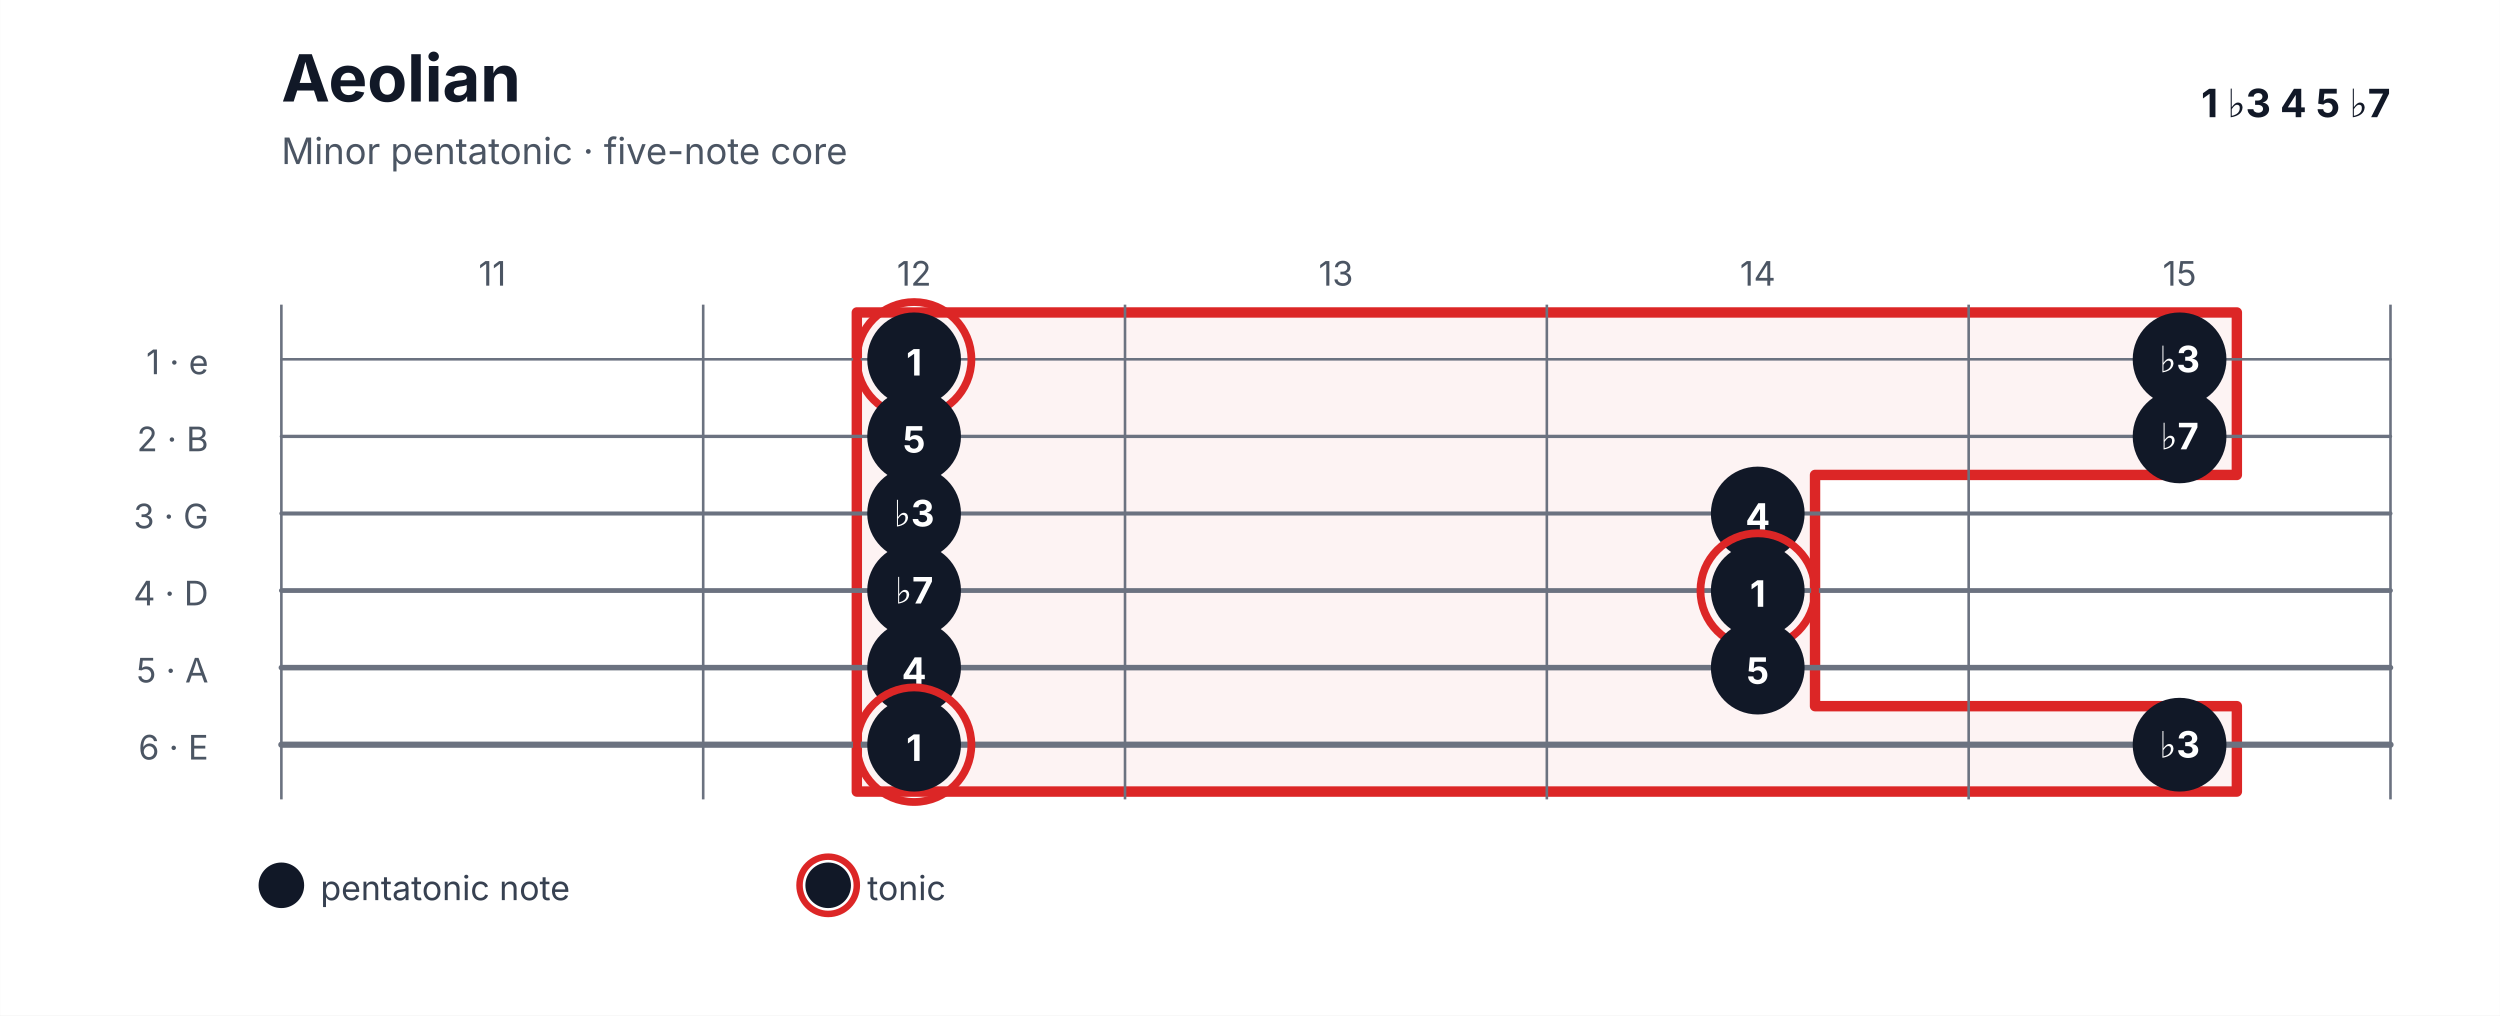
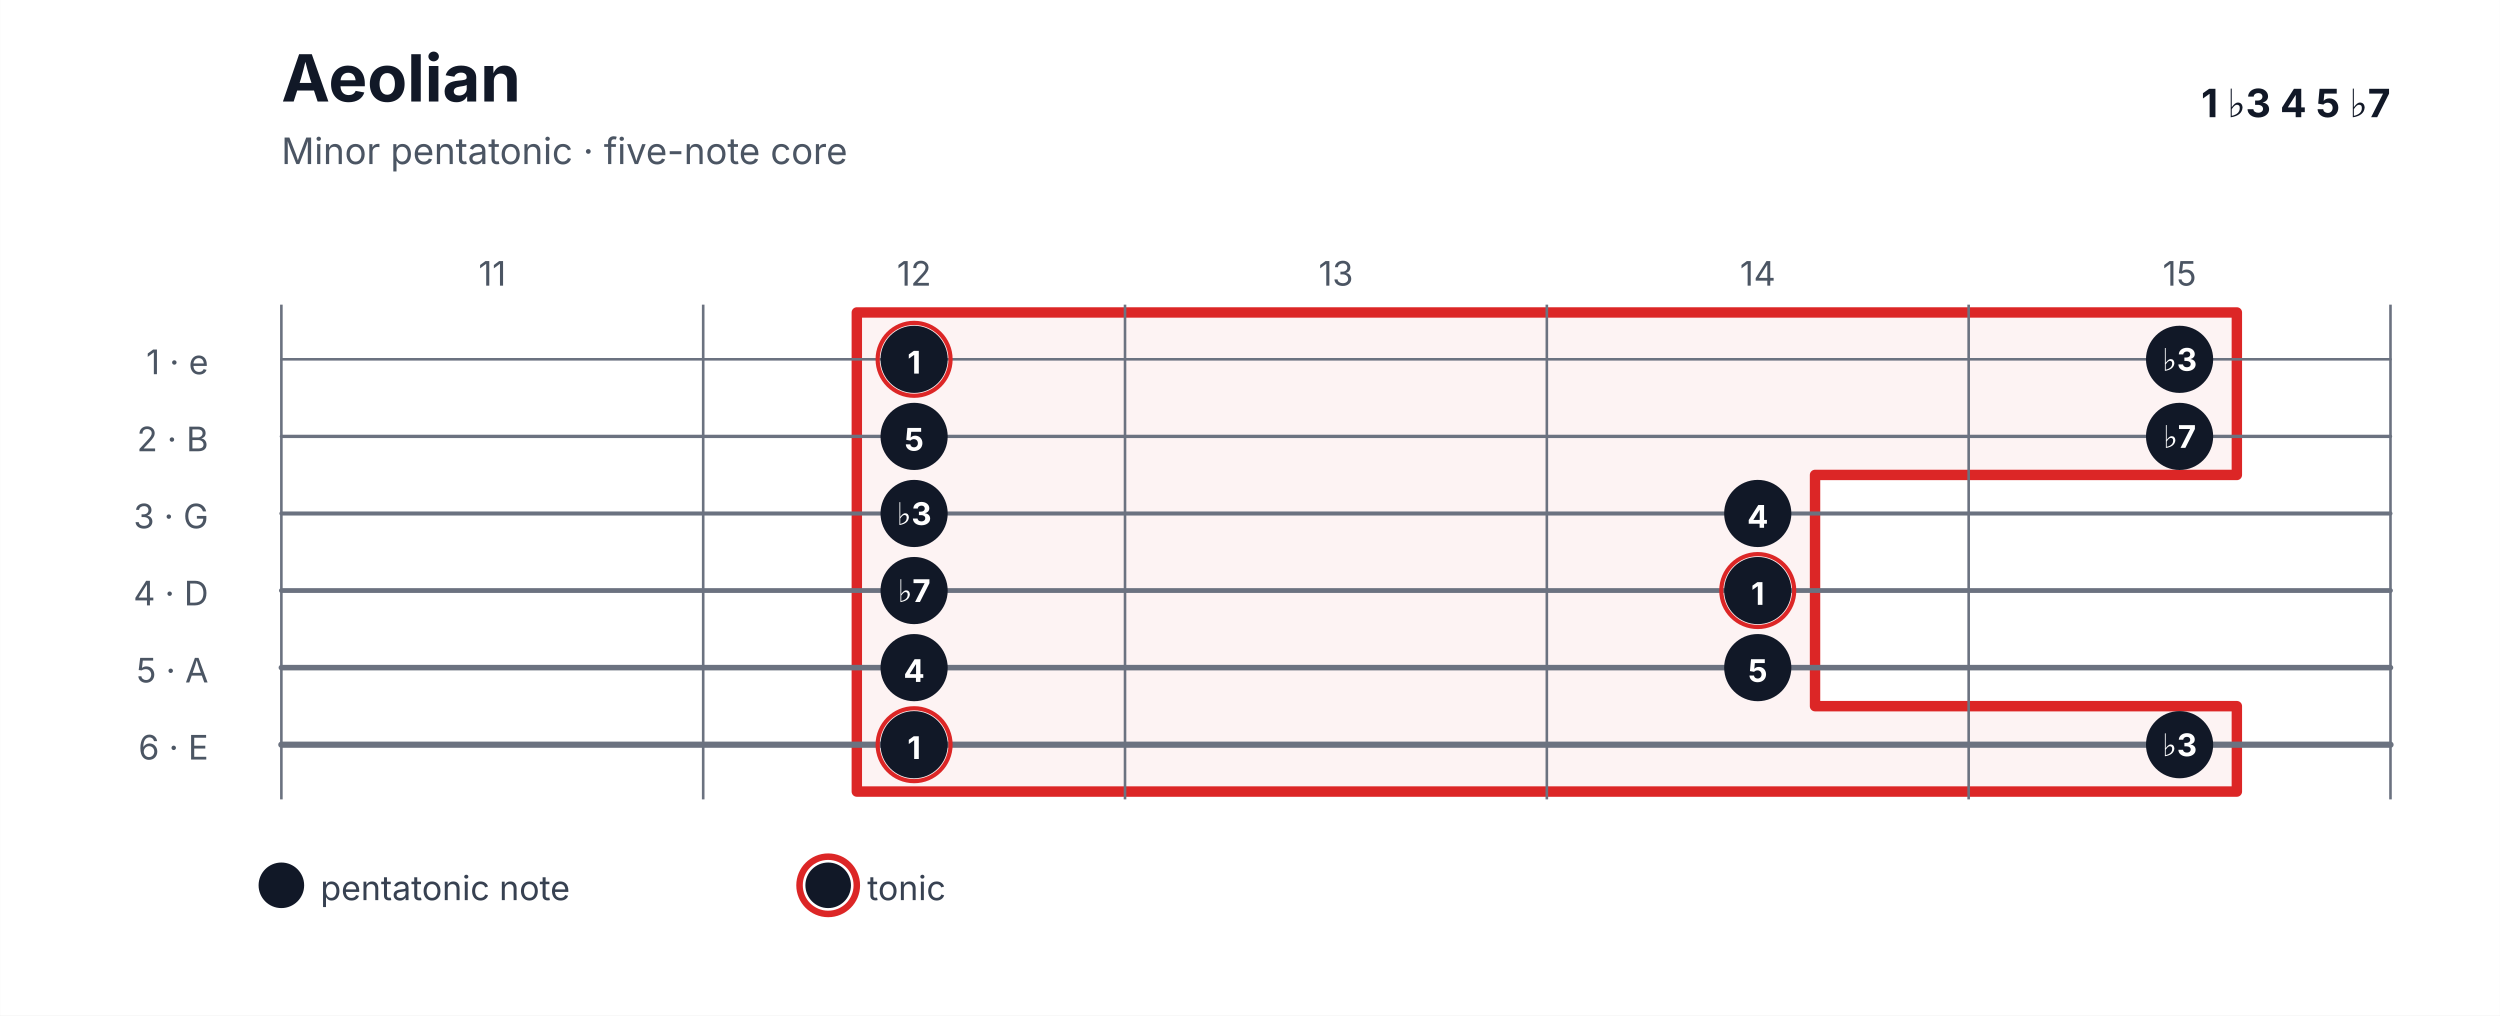
<svg xmlns="http://www.w3.org/2000/svg" width="10in" height="4.062in" viewBox="0 0 960 390" role="img" aria-labelledby="e-aeolian-pentatonic-title e-aeolian-pentatonic-desc" data-mode-id="e-aeolian" data-view="pentatonic" data-overlay="none">
  <style>
        svg{background:#fff;color:#111827;font-family:Inter,Segoe UI,Arial,sans-serif;text-rendering:geometricPrecision}
        text{fill:#111827}
        .diagram-title{font-size:25px;font-weight:700}.subtitle{font-size:14px;fill:#4b5563}.formula{font-size:15px;font-weight:650;text-anchor:end}
        .fret,.string{stroke:#6b7280;vector-effect:non-scaling-stroke}.fret{stroke-width:1px}.string{stroke-linecap:round}
        .fret-label,.string-label{font-size:13px;fill:#4b5563;text-anchor:middle;dominant-baseline:middle}
        .string-label{text-anchor:end}.position-outline{fill-opacity:.055;stroke-width:4;stroke-linejoin:round;vector-effect:non-scaling-stroke}
-         .marker-disc{stroke:#111827;stroke-width:2;vector-effect:non-scaling-stroke}.core .marker-disc,.equal .marker-disc{fill:#111827}.optional .marker-disc{fill:#fff}
-         .marker-label{font-size:14px;font-weight:700;text-anchor:middle;dominant-baseline:middle;pointer-events:none}.core .marker-label,.equal .marker-label{fill:#fff}.optional .marker-label{fill:#111827}
-         .overlay-highlight .marker-disc{stroke:#b45309;stroke-width:5}
-         .tonic-ring{fill:none;stroke-width:3;vector-effect:non-scaling-stroke}
+         .marker-disc{stroke:#111827;stroke-width:1.8;vector-effect:non-scaling-stroke}.core .marker-disc,.equal .marker-disc{fill:#111827}.optional .marker-disc{fill:#fff}
+         .marker-label{font-size:12px;font-weight:700;text-anchor:middle;dominant-baseline:middle;pointer-events:none}.core .marker-label,.equal .marker-label{fill:#fff}.optional .marker-label{fill:#111827}
+         .overlay-highlight .marker-disc{stroke:#b45309;stroke-width:4}
+         .tonic-ring{fill:none;stroke-width:1.6;vector-effect:non-scaling-stroke}
        .legend-core,.legend-equal{fill:#111827;stroke:#111827;stroke-width:1.5}.legend-optional{fill:#fff;stroke:#111827;stroke-width:1.8}.legend-tonic{fill:none;stroke-width:2.5}.legend-overlay{fill:#111827;stroke:#b45309;stroke-width:4}
        .legend-text{font-size:13px;fill:#374151;dominant-baseline:middle}.overlay-caption{font-size:13px;font-weight:650;fill:#92400e}
      </style>
  <rect width="960" height="390" fill="#fff" />
  <text class="diagram-title" x="108" y="39">Aeolian</text>
  <text class="subtitle" x="108" y="63">Minor pentatonic · five-note core</text>
  <text class="formula" x="918" y="45">1  ♭3  4  5  ♭7</text>
  <path class="position-outline" style="fill:#dc2626;stroke:#dc2626" d="M 329 120 L 859 120 L 859 152.8 L 859 152.8 L 859 182.4 L 697 182.4 L 697 212 L 697 212 L 697 241.6 L 697 241.6 L 697 271.2 L 859 271.2 L 859 304 L 329 304 L 329 271.2 L 329 271.2 L 329 241.6 L 329 241.6 L 329 212 L 329 212 L 329 182.4 L 329 182.4 L 329 152.8 L 329 152.8 Z" />
  <line class="fret" x1="108" y1="117" x2="108" y2="307" />
  <line class="fret" x1="270" y1="117" x2="270" y2="307" />
  <line class="fret" x1="432" y1="117" x2="432" y2="307" />
  <line class="fret" x1="594" y1="117" x2="594" y2="307" />
  <line class="fret" x1="756" y1="117" x2="756" y2="307" />
  <line class="fret" x1="918" y1="117" x2="918" y2="307" />
  <line class="string" style="stroke-width:1.00px" x1="108" y1="138" x2="918" y2="138" />
  <text class="string-label" x="80" y="139">1 · e</text>
  <line class="string" style="stroke-width:1.28px" x1="108" y1="167.6" x2="918" y2="167.6" />
  <text class="string-label" x="80" y="168.6">2 · B</text>
  <line class="string" style="stroke-width:1.56px" x1="108" y1="197.2" x2="918" y2="197.2" />
  <text class="string-label" x="80" y="198.2">3 · G</text>
  <line class="string" style="stroke-width:1.84px" x1="108" y1="226.8" x2="918" y2="226.8" />
  <text class="string-label" x="80" y="227.8">4 · D</text>
  <line class="string" style="stroke-width:2.12px" x1="108" y1="256.4" x2="918" y2="256.4" />
  <text class="string-label" x="80" y="257.4">5 · A</text>
  <line class="string" style="stroke-width:2.40px" x1="108" y1="286" x2="918" y2="286" />
  <text class="string-label" x="80" y="287">6 · E</text>
  <text class="fret-label" x="189" y="105">11</text>
  <text class="fret-label" x="351" y="105">12</text>
  <text class="fret-label" x="513" y="105">13</text>
  <text class="fret-label" x="675" y="105">14</text>
  <text class="fret-label" x="837" y="105">15</text>
  <g class="marker core tonic" transform="translate(351 138)">
-     <circle class="tonic-ring" style="stroke:#dc2626" r="22" />
-     <circle class="marker-disc" r="17" />
+     <circle class="tonic-ring" style="stroke:#dc2626" r="14" />
+     <circle class="marker-disc" r="12" />
    <text class="marker-label" x="0" y="1">1</text>
  </g>
  <g class="marker core" transform="translate(837 138)">
-     <circle class="marker-disc" r="17" />
+     <circle class="marker-disc" r="12" />
    <text class="marker-label" x="0" y="1">♭3</text>
  </g>
  <g class="marker core" transform="translate(351 167.6)">
-     <circle class="marker-disc" r="17" />
+     <circle class="marker-disc" r="12" />
    <text class="marker-label" x="0" y="1">5</text>
  </g>
  <g class="marker core" transform="translate(837 167.6)">
-     <circle class="marker-disc" r="17" />
+     <circle class="marker-disc" r="12" />
    <text class="marker-label" x="0" y="1">♭7</text>
  </g>
  <g class="marker core" transform="translate(351 197.2)">
-     <circle class="marker-disc" r="17" />
+     <circle class="marker-disc" r="12" />
    <text class="marker-label" x="0" y="1">♭3</text>
  </g>
  <g class="marker core" transform="translate(675 197.2)">
-     <circle class="marker-disc" r="17" />
+     <circle class="marker-disc" r="12" />
    <text class="marker-label" x="0" y="1">4</text>
  </g>
  <g class="marker core" transform="translate(351 226.8)">
-     <circle class="marker-disc" r="17" />
+     <circle class="marker-disc" r="12" />
    <text class="marker-label" x="0" y="1">♭7</text>
  </g>
  <g class="marker core tonic" transform="translate(675 226.8)">
-     <circle class="tonic-ring" style="stroke:#dc2626" r="22" />
-     <circle class="marker-disc" r="17" />
+     <circle class="tonic-ring" style="stroke:#dc2626" r="14" />
+     <circle class="marker-disc" r="12" />
    <text class="marker-label" x="0" y="1">1</text>
  </g>
  <g class="marker core" transform="translate(351 256.4)">
-     <circle class="marker-disc" r="17" />
+     <circle class="marker-disc" r="12" />
    <text class="marker-label" x="0" y="1">4</text>
  </g>
  <g class="marker core" transform="translate(675 256.4)">
-     <circle class="marker-disc" r="17" />
+     <circle class="marker-disc" r="12" />
    <text class="marker-label" x="0" y="1">5</text>
  </g>
  <g class="marker core tonic" transform="translate(351 286)">
-     <circle class="tonic-ring" style="stroke:#dc2626" r="22" />
-     <circle class="marker-disc" r="17" />
+     <circle class="tonic-ring" style="stroke:#dc2626" r="14" />
+     <circle class="marker-disc" r="12" />
    <text class="marker-label" x="0" y="1">1</text>
  </g>
  <g class="marker core" transform="translate(837 286)">
-     <circle class="marker-disc" r="17" />
+     <circle class="marker-disc" r="12" />
    <text class="marker-label" x="0" y="1">♭3</text>
  </g>
  <g transform="translate(108 340)">
    <g transform="translate(0 0)">
      <circle class="legend-core" cx="0" cy="0" r="8" />
      <text class="legend-text" x="15" y="1">pentatonic note</text>
    </g>
    <g transform="translate(210 0)">
      <circle class="legend-tonic" style="stroke:#dc2626" cx="0" cy="0" r="11" />
      <circle class="legend-core" cx="0" cy="0" r="8" />
      <text class="legend-text" x="15" y="1">tonic</text>
    </g>
  </g>
</svg>
